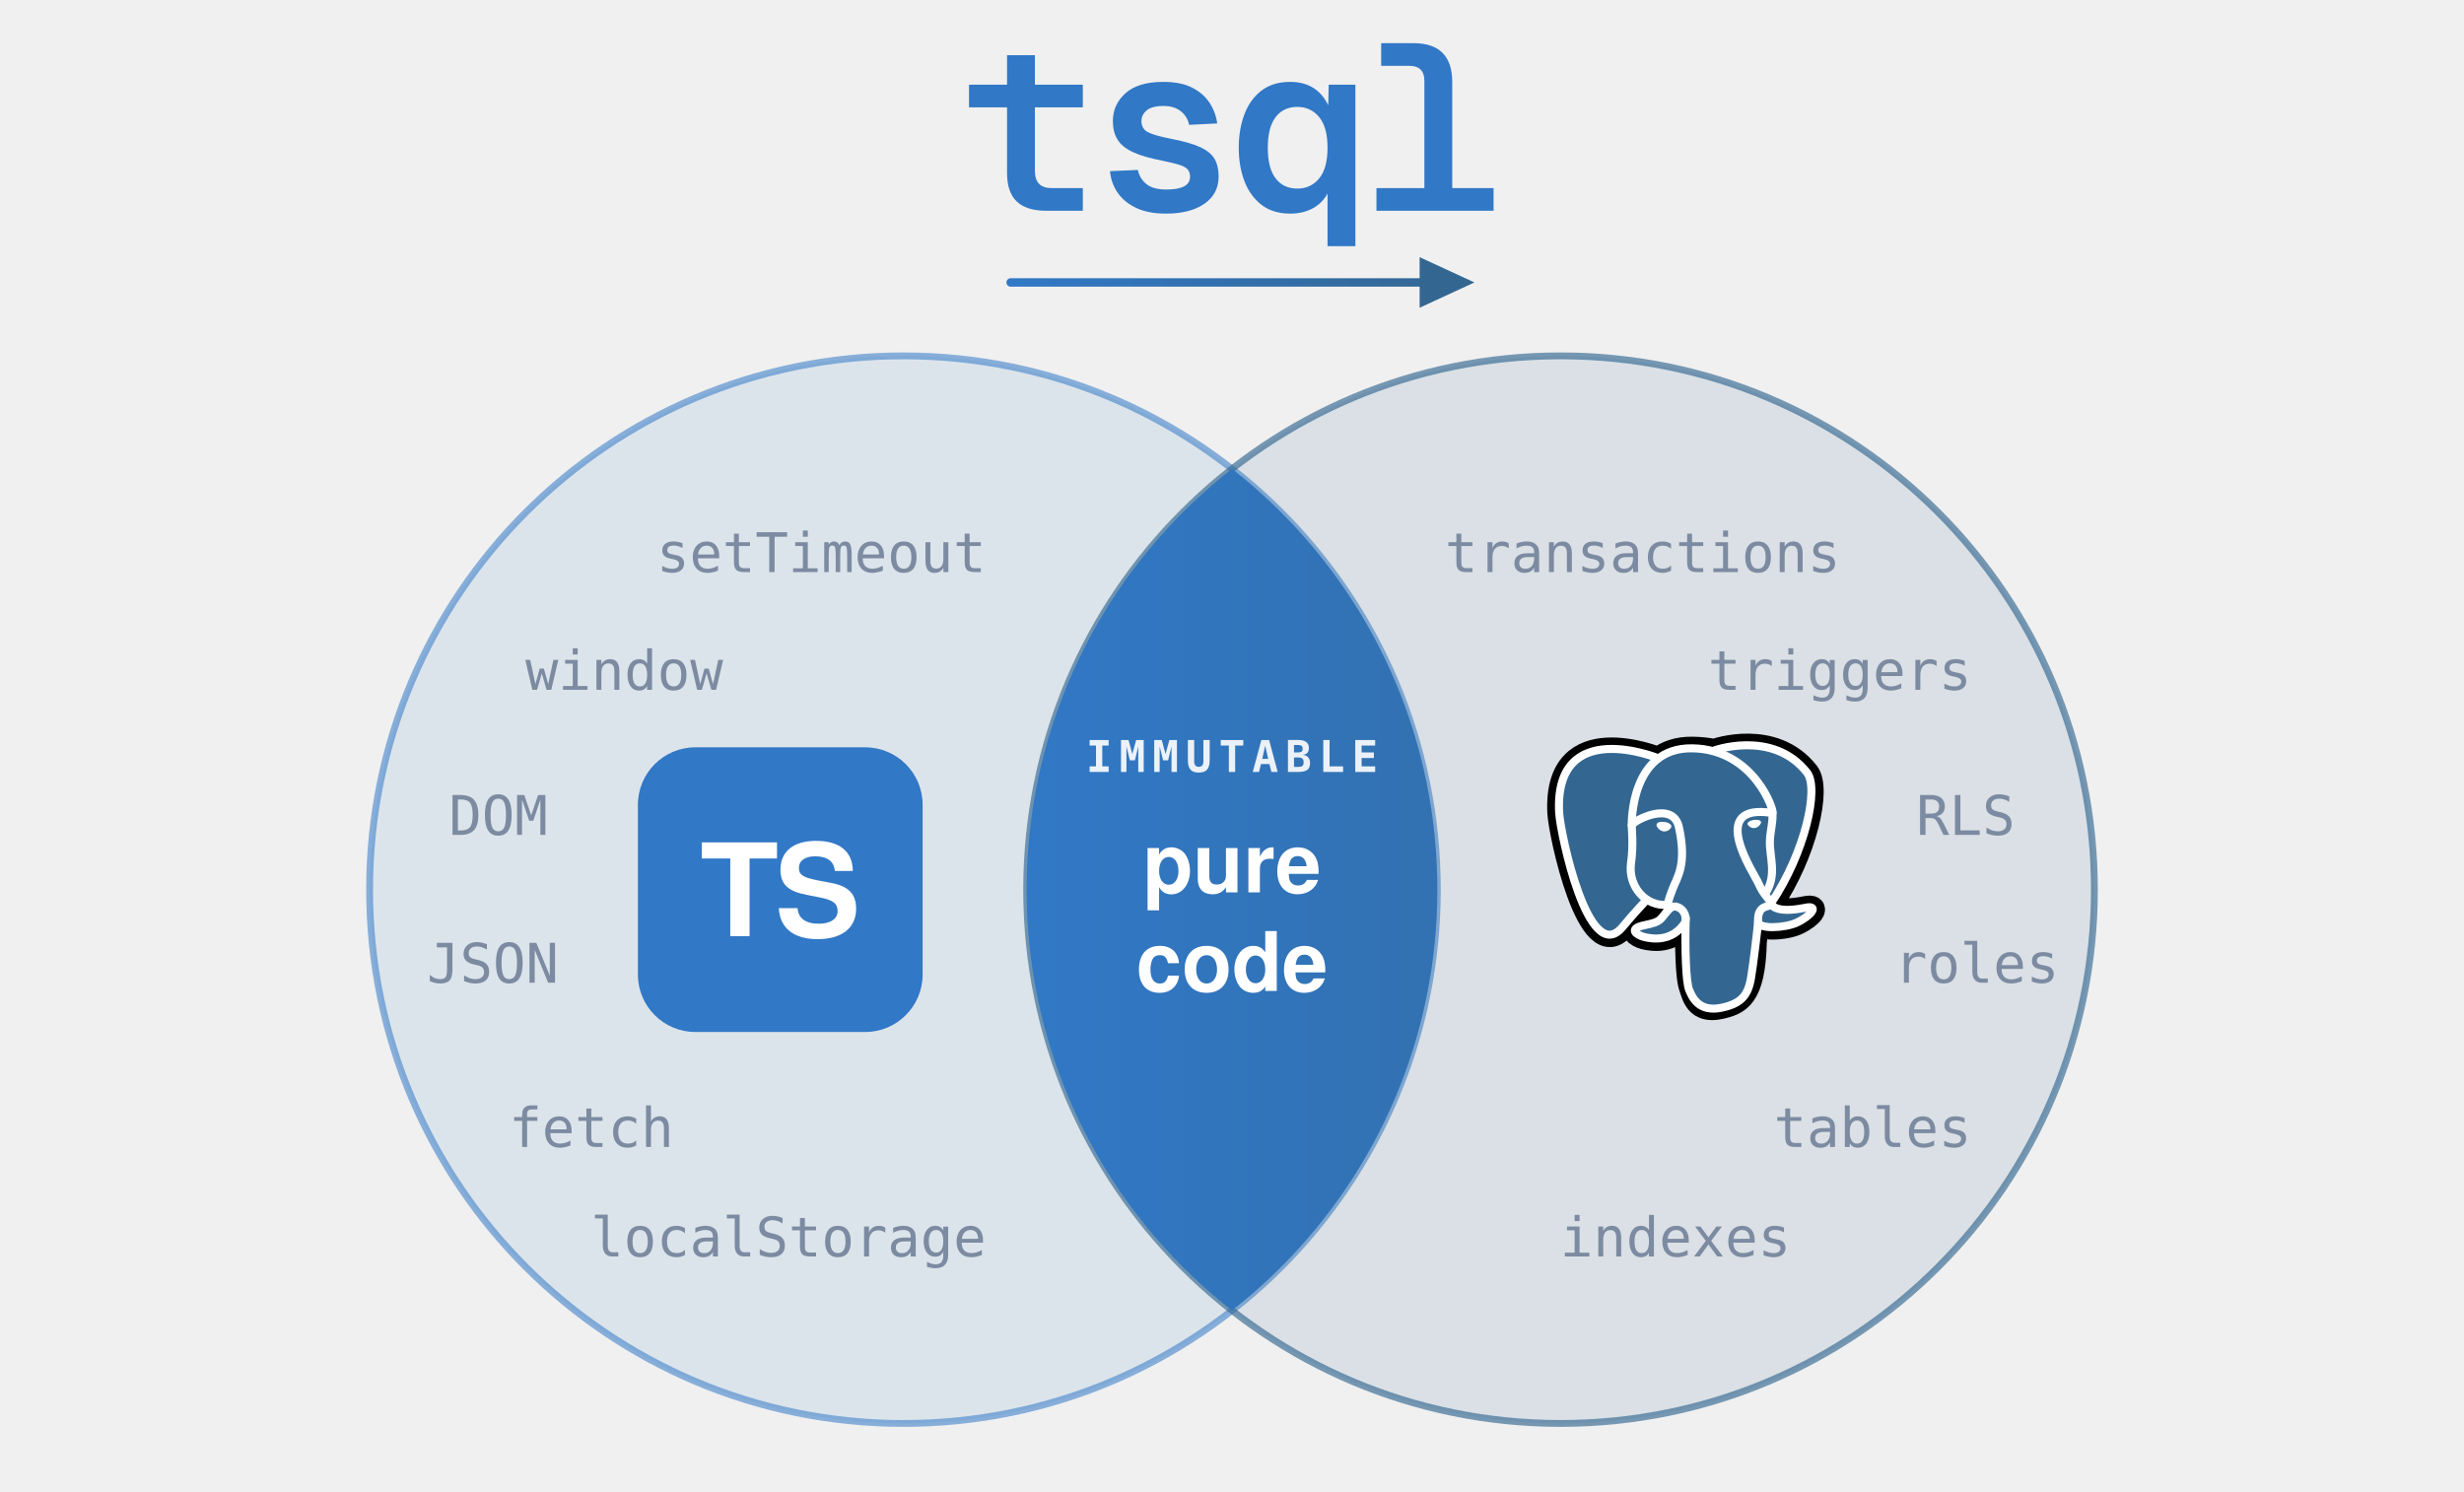
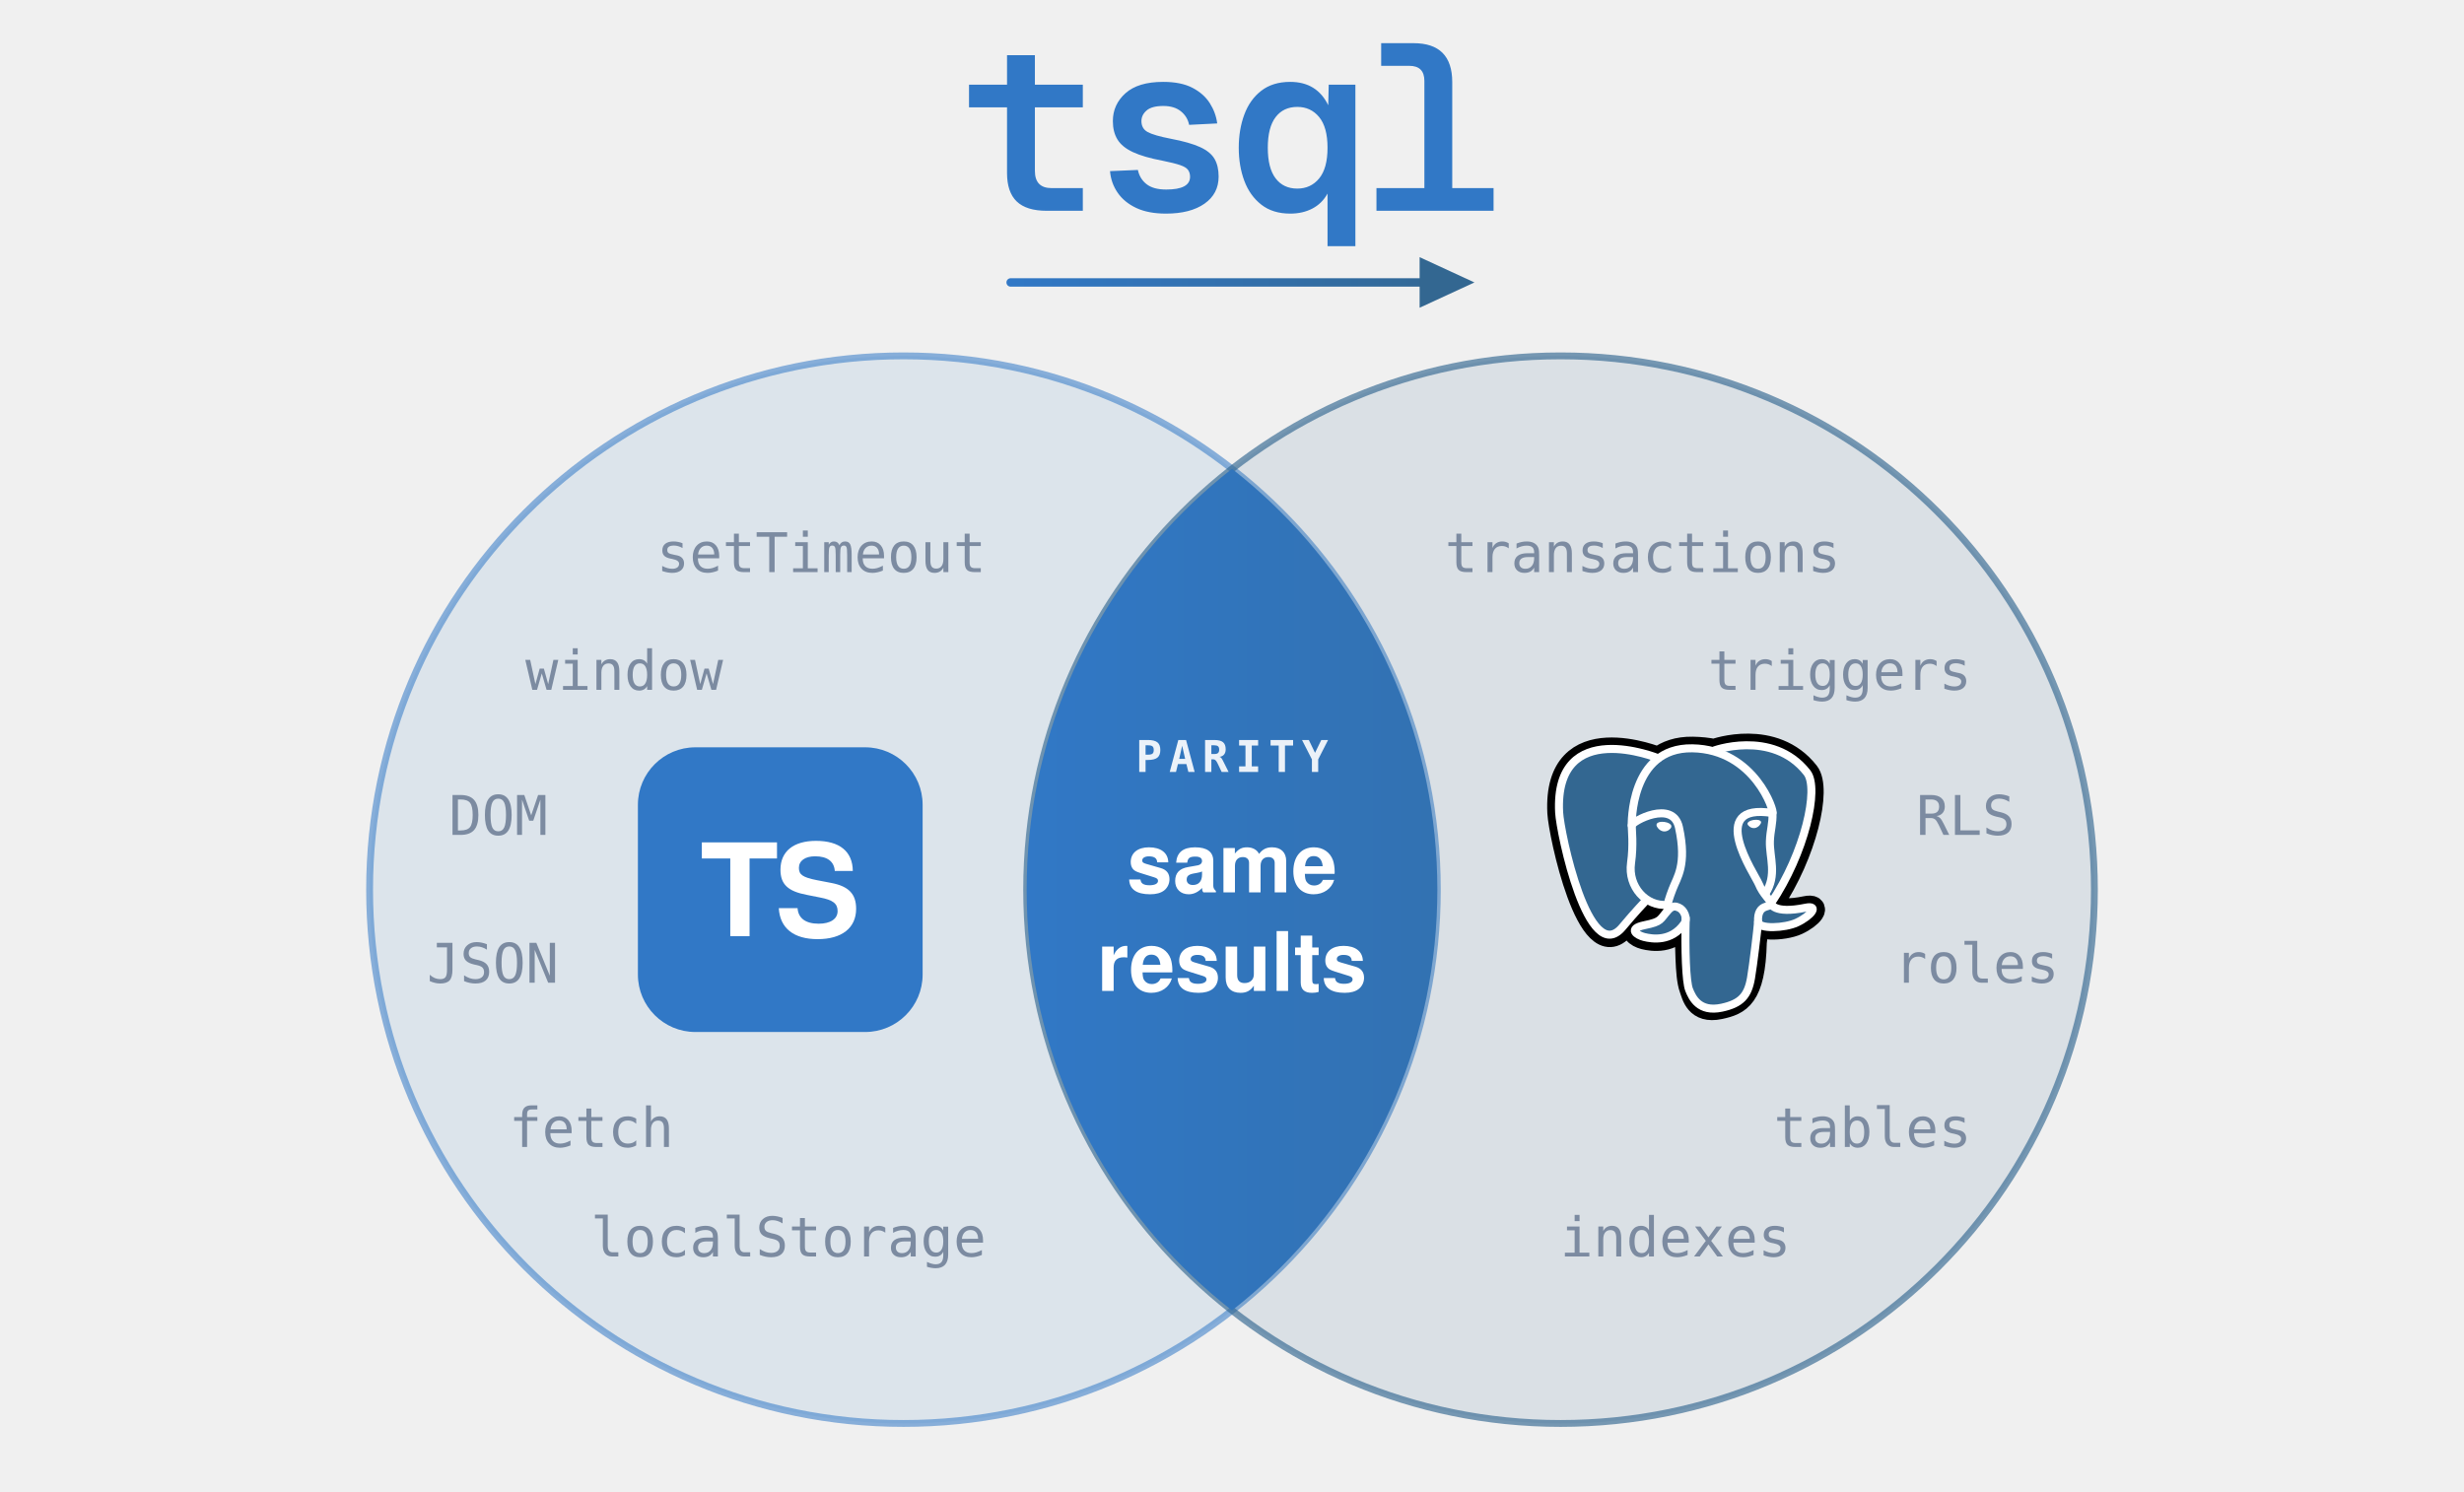
<svg xmlns="http://www.w3.org/2000/svg" viewBox="0 0 900 545" width="900" height="545" role="img" aria-labelledby="t d">
  <g transform="translate(450.0 0) scale(0.77) translate(-450.0 0)">
    <path d="M362.1 100.0Q352.468 100.0 347.876 95.576Q343.284 91.152 343.284 82.08V50.944H325.252V40.192H343.284V26.192H356.5V40.192H379.236V50.944H356.5V81.072Q356.5 89.248 364.452 89.248H379.236V100.0ZM418.684 101.344Q410.284 101.344 404.572 98.656Q398.86 95.968 395.724 91.376Q392.588 86.784 392.14 81.184L405.356 80.624Q406.252 84.88 409.5 87.4Q412.748 89.92 418.796 89.92Q430.108 89.92 430.108 83.872Q430.108 81.968 429.156 80.624Q428.204 79.28 425.404 78.328Q422.604 77.376 417.116 76.256Q408.156 74.576 403.004 72.168Q397.852 69.76 395.668 66.176Q393.484 62.592 393.484 57.44Q393.484 49.6 399.476 44.224Q405.468 38.848 417.34 38.848Q425.852 38.848 431.228 41.648Q436.604 44.448 439.46 48.928Q442.316 53.408 442.988 58.56L429.66 59.232Q428.876 55.312 425.74 52.792Q422.604 50.272 417.452 50.272Q411.964 50.272 409.5 52.4Q407.036 54.528 407.036 57.44Q407.036 61.024 410.004 62.648Q412.972 64.272 421.036 65.84Q429.884 67.52 434.812 69.76Q439.74 72.0 441.7 75.36Q443.66 78.72 443.66 83.76Q443.66 91.936 436.94 96.64Q430.22 101.344 418.684 101.344ZM508.532 116.8H495.316V91.824Q492.74 96.528 488.148 98.936Q483.556 101.344 477.62 101.344Q469.332 101.344 463.9 97.088Q458.468 92.832 455.836 85.776Q453.204 78.72 453.204 70.096Q453.204 61.472 455.836 54.36Q458.468 47.248 463.9 43.048Q469.332 38.848 477.62 38.848Q490.276 38.848 495.652 49.936L495.876 40.192H508.532ZM480.98 89.472Q487.364 89.472 491.34 84.656Q495.316 79.84 495.316 70.096Q495.316 60.352 491.34 55.536Q487.364 50.72 480.98 50.72Q474.372 50.72 470.676 55.592Q466.98 60.464 466.98 70.096Q466.98 79.728 470.676 84.6Q474.372 89.472 480.98 89.472ZM518.524 100.0V89.248H541.26V38.4Q541.26 31.232 534.092 31.232H520.764V20.48H536.108Q554.476 20.48 554.476 38.96V89.248H574.076V100.0Z" fill="#3178C6" />
    <defs>
      <linearGradient id="travel" gradientUnits="userSpaceOnUse" x1="345.0" y1="0" x2="565.0" y2="0">
        <stop offset="0" stop-color="#3178C6" />
        <stop offset="1" stop-color="#336791" />
      </linearGradient>
    </defs>
    <path d="M 345.0 134 H 545.0" stroke="url(#travel)" stroke-width="4" stroke-linecap="round" fill="none" />
    <path d="M 539.0 122 L 565.0 134 L 539.0 146 Z" fill="#336791" />
  </g>
  <g transform="translate(0 0)">
    <circle cx="330" cy="325" r="195" fill="#3178C6" fill-opacity="0.10" stroke="#3178C6" stroke-opacity="0.55" stroke-width="2.5" />
    <circle cx="570" cy="325" r="195" fill="#336791" fill-opacity="0.12" stroke="#336791" stroke-opacity="0.65" stroke-width="2.5" />
    <defs>
      <clipPath id="ts-world">
        <circle cx="330" cy="325" r="195" />
      </clipPath>
      <linearGradient id="both" x1="0" y1="0" x2="1" y2="0">
        <stop offset="0" stop-color="#3178C6" />
        <stop offset="1" stop-color="#336791" />
      </linearGradient>
    </defs>
    <circle cx="570" cy="325" r="195" fill="url(#both)" clip-path="url(#ts-world)" />
    <rect x="233" y="273" width="104" height="104" rx="21" fill="#3178C6" />
    <text x="285" y="342" text-anchor="middle" fill="#FFFFFF" font-family="ui-sans-serif, -apple-system, Segoe UI, Helvetica, Arial, sans-serif" font-size="47" font-weight="700" letter-spacing="-1.5">TS</text>
    <text x="300" y="209" text-anchor="middle" fill="#7C8BA1" font-family="ui-monospace, SFMono-Regular, Menlo, Consolas, monospace" font-size="20">setTimeout</text>
    <text x="228" y="252" text-anchor="middle" fill="#7C8BA1" font-family="ui-monospace, SFMono-Regular, Menlo, Consolas, monospace" font-size="20">window</text>
    <text x="182" y="305" text-anchor="middle" fill="#7C8BA1" font-family="ui-monospace, SFMono-Regular, Menlo, Consolas, monospace" font-size="20">DOM</text>
    <text x="180" y="359" text-anchor="middle" fill="#7C8BA1" font-family="ui-monospace, SFMono-Regular, Menlo, Consolas, monospace" font-size="20">JSON</text>
    <text x="216" y="419" text-anchor="middle" fill="#7C8BA1" font-family="ui-monospace, SFMono-Regular, Menlo, Consolas, monospace" font-size="20">fetch</text>
    <text x="288" y="459" text-anchor="middle" fill="#7C8BA1" font-family="ui-monospace, SFMono-Regular, Menlo, Consolas, monospace" font-size="20">localStorage</text>
    <g transform="translate(565 268) scale(0.235)">
      <g id="orginal" style="fill-rule:nonzero;clip-rule:nonzero;stroke:#000000;stroke-miterlimit:4;">
	</g>
      <g id="Layer_x0020_3" style="fill-rule:nonzero;clip-rule:nonzero;fill:none;stroke:#FFFFFF;stroke-width:12.465;stroke-linecap:round;stroke-linejoin:round;stroke-miterlimit:4;">
        <path style="fill:#000000;stroke:#000000;stroke-width:37.395;stroke-linecap:butt;stroke-linejoin:miter;" d="M323.205,324.227c2.833-23.601,1.984-27.062,19.563-23.239l4.463,0.392c13.517,0.615,31.199-2.174,41.587-7c22.362-10.376,35.622-27.7,13.572-23.148c-50.297,10.376-53.755-6.655-53.755-6.655c53.111-78.803,75.313-178.836,56.149-203.322    C352.514-5.534,262.036,26.049,260.522,26.869l-0.482,0.089c-9.938-2.062-21.06-3.294-33.554-3.496c-22.761-0.374-40.032,5.967-53.133,15.904c0,0-161.408-66.498-153.899,83.628c1.597,31.936,45.777,241.655,98.47,178.31    c19.259-23.163,37.871-42.748,37.871-42.748c9.242,6.14,20.307,9.272,31.912,8.147l0.897-0.765c-0.281,2.876-0.157,5.689,0.359,9.019c-13.572,15.167-9.584,17.83-36.723,23.416c-27.457,5.659-11.326,15.734-0.797,18.367c12.768,3.193,42.305,7.716,62.268-20.224    l-0.795,3.188c5.325,4.26,4.965,30.619,5.72,49.452c0.756,18.834,2.017,36.409,5.856,46.771c3.839,10.36,8.369,37.05,44.036,29.406c29.809-6.388,52.6-15.582,54.677-101.107" />
        <path style="fill:#336791;stroke:none;" d="M402.395,271.23c-50.302,10.376-53.76-6.655-53.76-6.655c53.111-78.808,75.313-178.843,56.153-203.326c-52.27-66.785-142.752-35.2-144.262-34.38l-0.486,0.087c-9.938-2.063-21.06-3.292-33.56-3.496c-22.761-0.373-40.026,5.967-53.127,15.902    c0,0-161.411-66.495-153.904,83.63c1.597,31.938,45.776,241.657,98.471,178.312c19.26-23.163,37.869-42.748,37.869-42.748c9.243,6.14,20.308,9.272,31.908,8.147l0.901-0.765c-0.28,2.876-0.152,5.689,0.361,9.019c-13.575,15.167-9.586,17.83-36.723,23.416    c-27.459,5.659-11.328,15.734-0.796,18.367c12.768,3.193,42.307,7.716,62.266-20.224l-0.796,3.188c5.319,4.26,9.054,27.711,8.428,48.969c-0.626,21.259-1.044,35.854,3.147,47.254c4.191,11.4,8.368,37.05,44.042,29.406c29.809-6.388,45.256-22.942,47.405-50.555    c1.525-19.631,4.976-16.729,5.194-34.28l2.768-8.309c3.192-26.611,0.507-35.196,18.872-31.203l4.463,0.392c13.517,0.615,31.208-2.174,41.591-7c22.358-10.376,35.618-27.7,13.573-23.148z" />
        <path d="M215.866,286.484c-1.385,49.516,0.348,99.377,5.193,111.495c4.848,12.118,15.223,35.688,50.9,28.045c29.806-6.39,40.651-18.756,45.357-46.051c3.466-20.082,10.148-75.854,11.005-87.281" />
        <path d="M173.104,38.256c0,0-161.521-66.016-154.012,84.109c1.597,31.938,45.779,241.664,98.473,178.316c19.256-23.166,36.671-41.335,36.671-41.335" />
        <path d="M260.349,26.207c-5.591,1.753,89.848-34.889,144.087,34.417c19.159,24.484-3.043,124.519-56.153,203.329" />
        <path style="stroke-linejoin:bevel;" d="M348.282,263.953c0,0,3.461,17.036,53.764,6.653c22.04-4.552,8.776,12.774-13.577,23.155c-18.345,8.514-59.474,10.696-60.146-1.069c-1.729-30.355,21.647-21.133,19.96-28.739c-1.525-6.85-11.979-13.573-18.894-30.338    c-6.037-14.633-82.796-126.849,21.287-110.183c3.813-0.789-27.146-99.002-124.553-100.599c-97.385-1.597-94.19,119.762-94.19,119.762" />
        <path d="M188.604,274.334c-13.577,15.166-9.584,17.829-36.723,23.417c-27.459,5.66-11.326,15.733-0.797,18.365c12.768,3.195,42.307,7.718,62.266-20.229c6.078-8.509-0.036-22.086-8.385-25.547c-4.034-1.671-9.428-3.765-16.361,3.994z" />
        <path d="M187.715,274.069c-1.368-8.917,2.93-19.528,7.536-31.942c6.922-18.626,22.893-37.255,10.117-96.339c-9.523-44.029-73.396-9.163-73.436-3.193c-0.039,5.968,2.889,30.26-1.067,58.548c-5.162,36.913,23.488,68.132,56.479,64.938" />
        <path style="fill:#FFFFFF;stroke-width:4.155;stroke-linecap:butt;stroke-linejoin:miter;" d="M172.517,141.7c-0.288,2.039,3.733,7.48,8.976,8.207c5.234,0.73,9.714-3.522,9.998-5.559c0.284-2.039-3.732-4.285-8.977-5.015c-5.237-0.731-9.719,0.333-9.996,2.367z" />
        <path style="fill:#FFFFFF;stroke-width:2.078;stroke-linecap:butt;stroke-linejoin:miter;" d="M331.941,137.543c0.284,2.039-3.732,7.48-8.976,8.207c-5.238,0.73-9.718-3.522-10.005-5.559c-0.277-2.039,3.74-4.285,8.979-5.015c5.239-0.73,9.718,0.333,10.002,2.368z" />
        <path d="M350.676,123.432c0.863,15.994-3.445,26.888-3.988,43.914c-0.804,24.748,11.799,53.074-7.191,81.435" />
        <path style="stroke-width:3;" d="M0,60.232" />
      </g>
    </g>
    <text x="600" y="209" text-anchor="middle" fill="#7C8BA1" font-family="ui-monospace, SFMono-Regular, Menlo, Consolas, monospace" font-size="20">transactions</text>
    <text x="672" y="252" text-anchor="middle" fill="#7C8BA1" font-family="ui-monospace, SFMono-Regular, Menlo, Consolas, monospace" font-size="20">triggers</text>
    <text x="718" y="305" text-anchor="middle" fill="#7C8BA1" font-family="ui-monospace, SFMono-Regular, Menlo, Consolas, monospace" font-size="20">RLS</text>
    <text x="722" y="359" text-anchor="middle" fill="#7C8BA1" font-family="ui-monospace, SFMono-Regular, Menlo, Consolas, monospace" font-size="20">roles</text>
    <text x="684" y="419" text-anchor="middle" fill="#7C8BA1" font-family="ui-monospace, SFMono-Regular, Menlo, Consolas, monospace" font-size="20">tables</text>
    <text x="612" y="459" text-anchor="middle" fill="#7C8BA1" font-family="ui-monospace, SFMono-Regular, Menlo, Consolas, monospace" font-size="20">indexes</text>
-     <text x="450.0" y="282" text-anchor="middle" fill="#FFFFFF" fill-opacity="0.9" font-family="ui-monospace, SFMono-Regular, Menlo, Consolas, monospace" font-size="16" font-weight="700" letter-spacing="2.5">IMMUTABLE</text>
-     <text x="450.0" y="326" text-anchor="middle" fill="#FFFFFF" font-family="ui-sans-serif, -apple-system, Segoe UI, Helvetica, Arial, sans-serif" font-size="30" font-weight="800">pure</text>
-     <text x="450.0" y="362" text-anchor="middle" fill="#FFFFFF" font-family="ui-sans-serif, -apple-system, Segoe UI, Helvetica, Arial, sans-serif" font-size="30" font-weight="800">code</text>
+     <text x="450.0" y="282" text-anchor="middle" fill="#FFFFFF" fill-opacity="0.9" font-family="ui-monospace, SFMono-Regular, Menlo, Consolas, monospace" font-size="16" font-weight="700" letter-spacing="2.5">PARITY</text>
+     <text x="450.0" y="326" text-anchor="middle" fill="#FFFFFF" font-family="ui-sans-serif, -apple-system, Segoe UI, Helvetica, Arial, sans-serif" font-size="30" font-weight="800">same</text>
+     <text x="450.0" y="362" text-anchor="middle" fill="#FFFFFF" font-family="ui-sans-serif, -apple-system, Segoe UI, Helvetica, Arial, sans-serif" font-size="30" font-weight="800">results</text>
  </g>
</svg>
